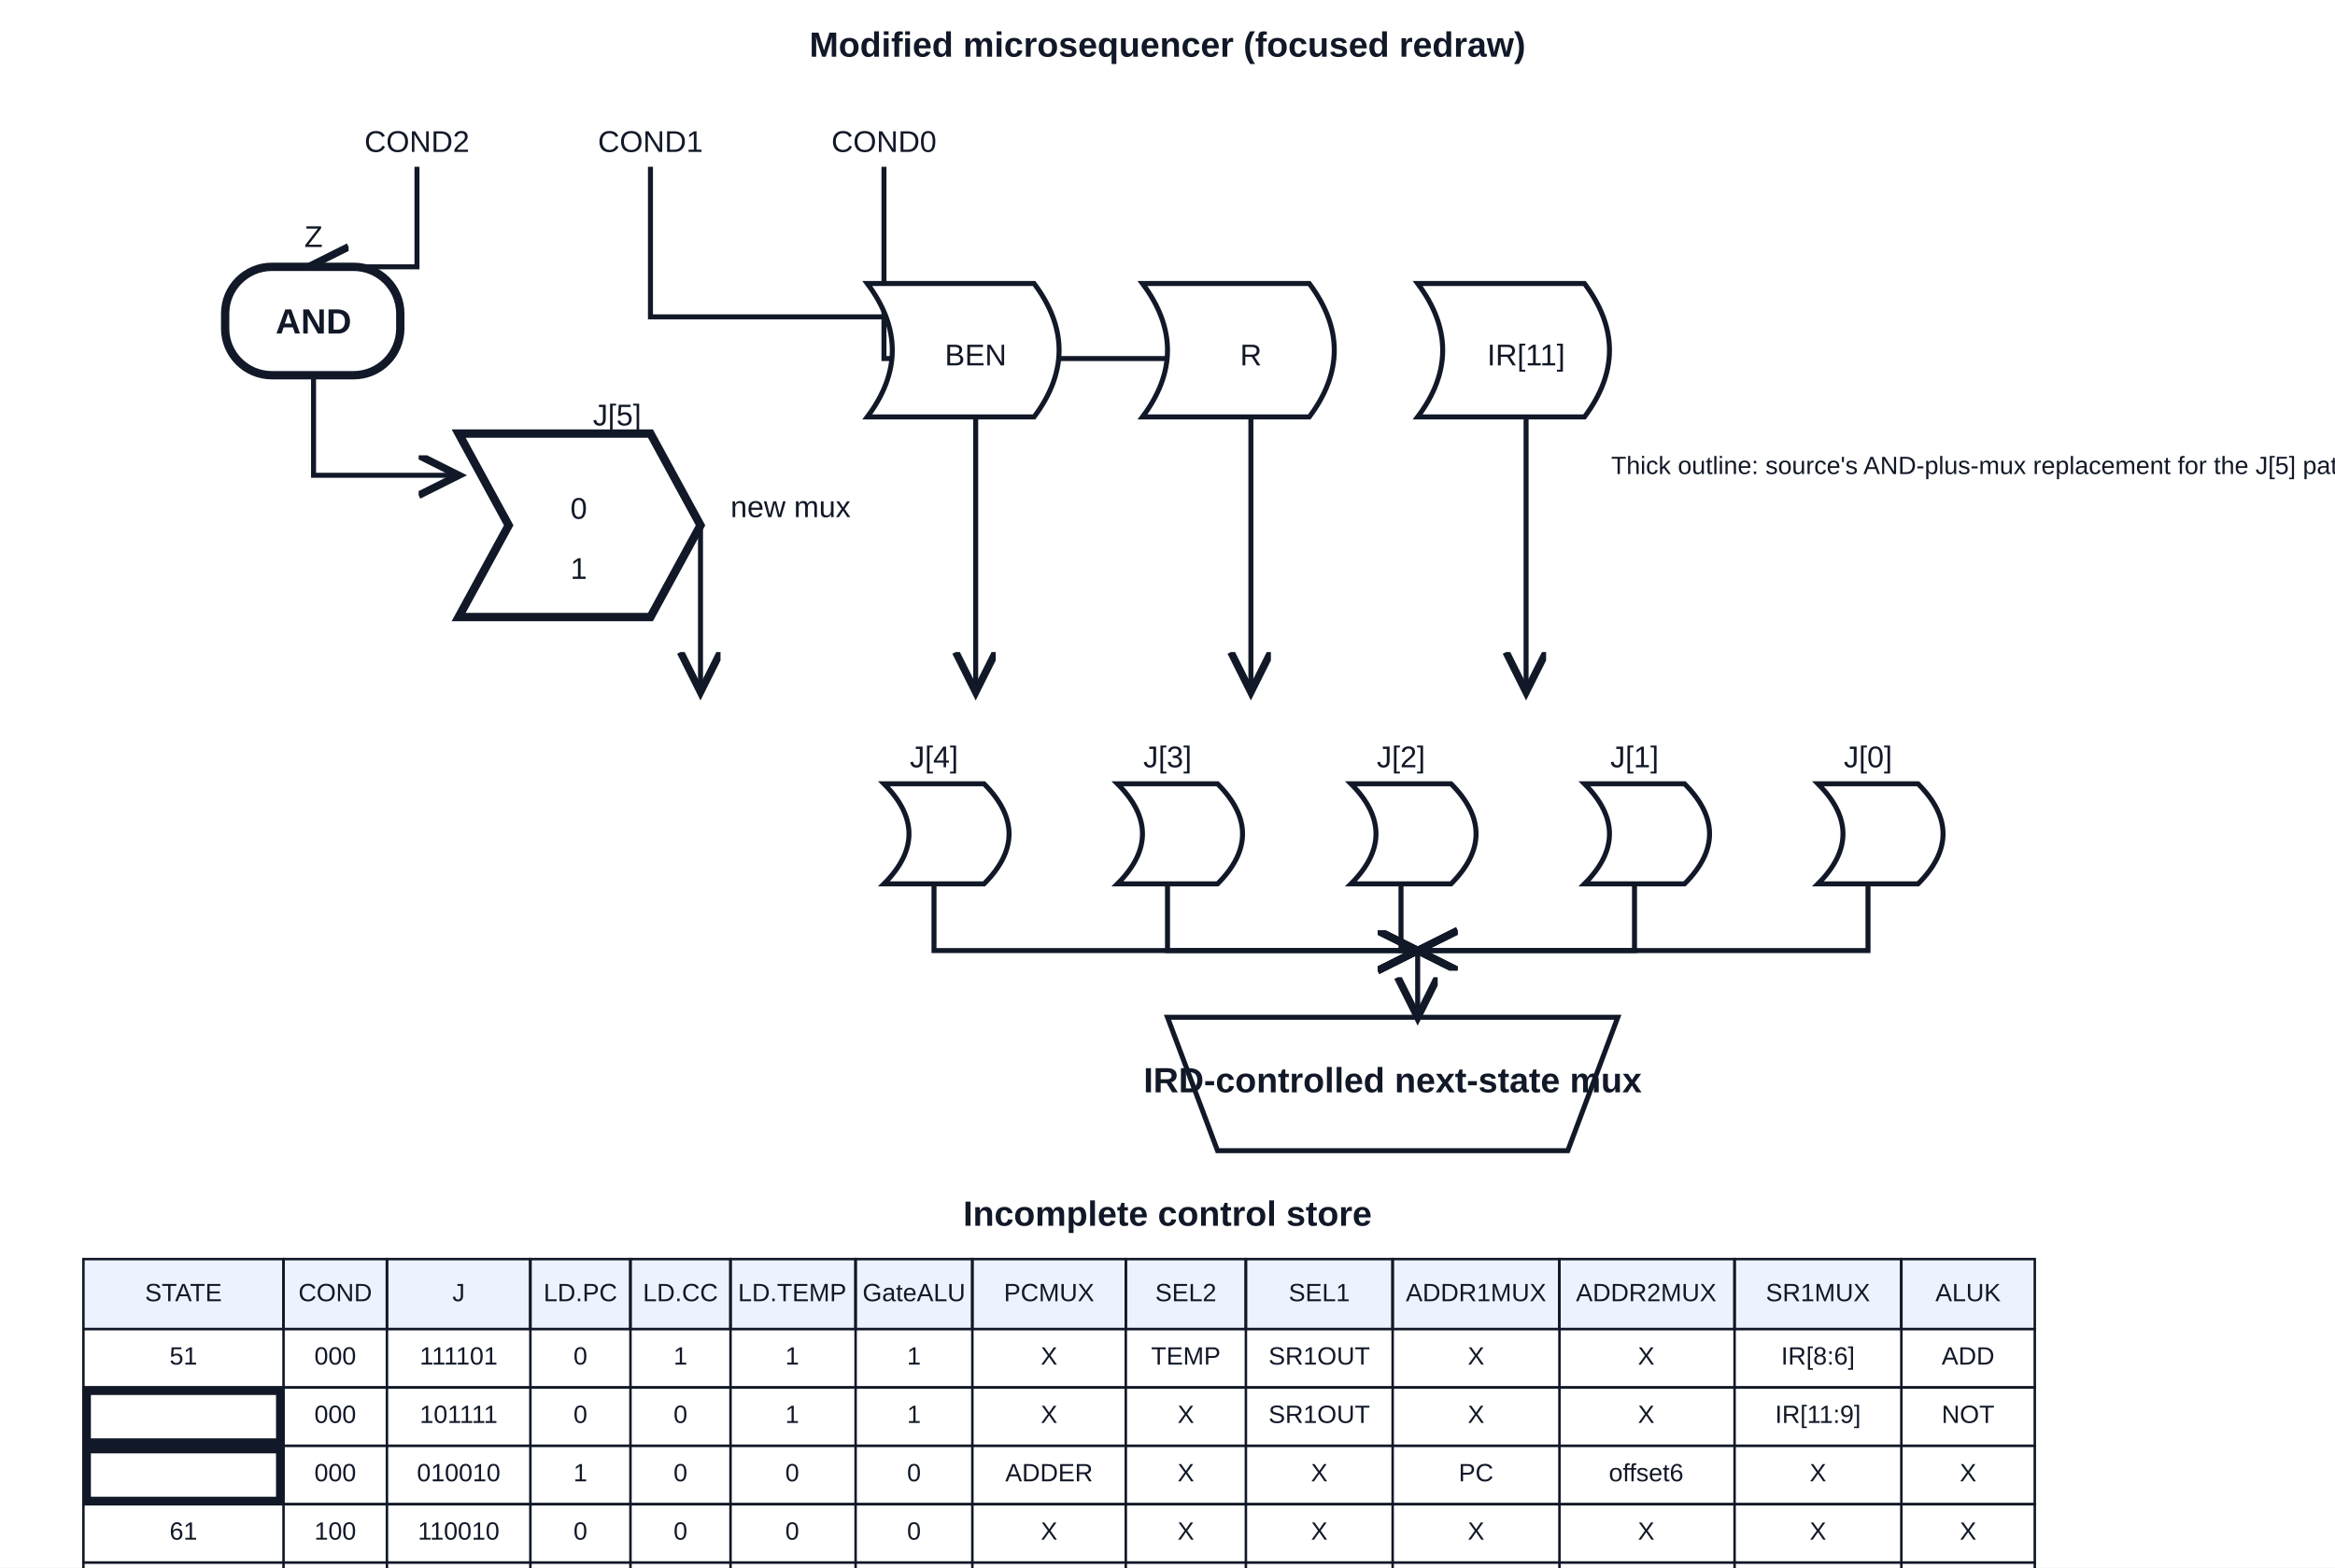
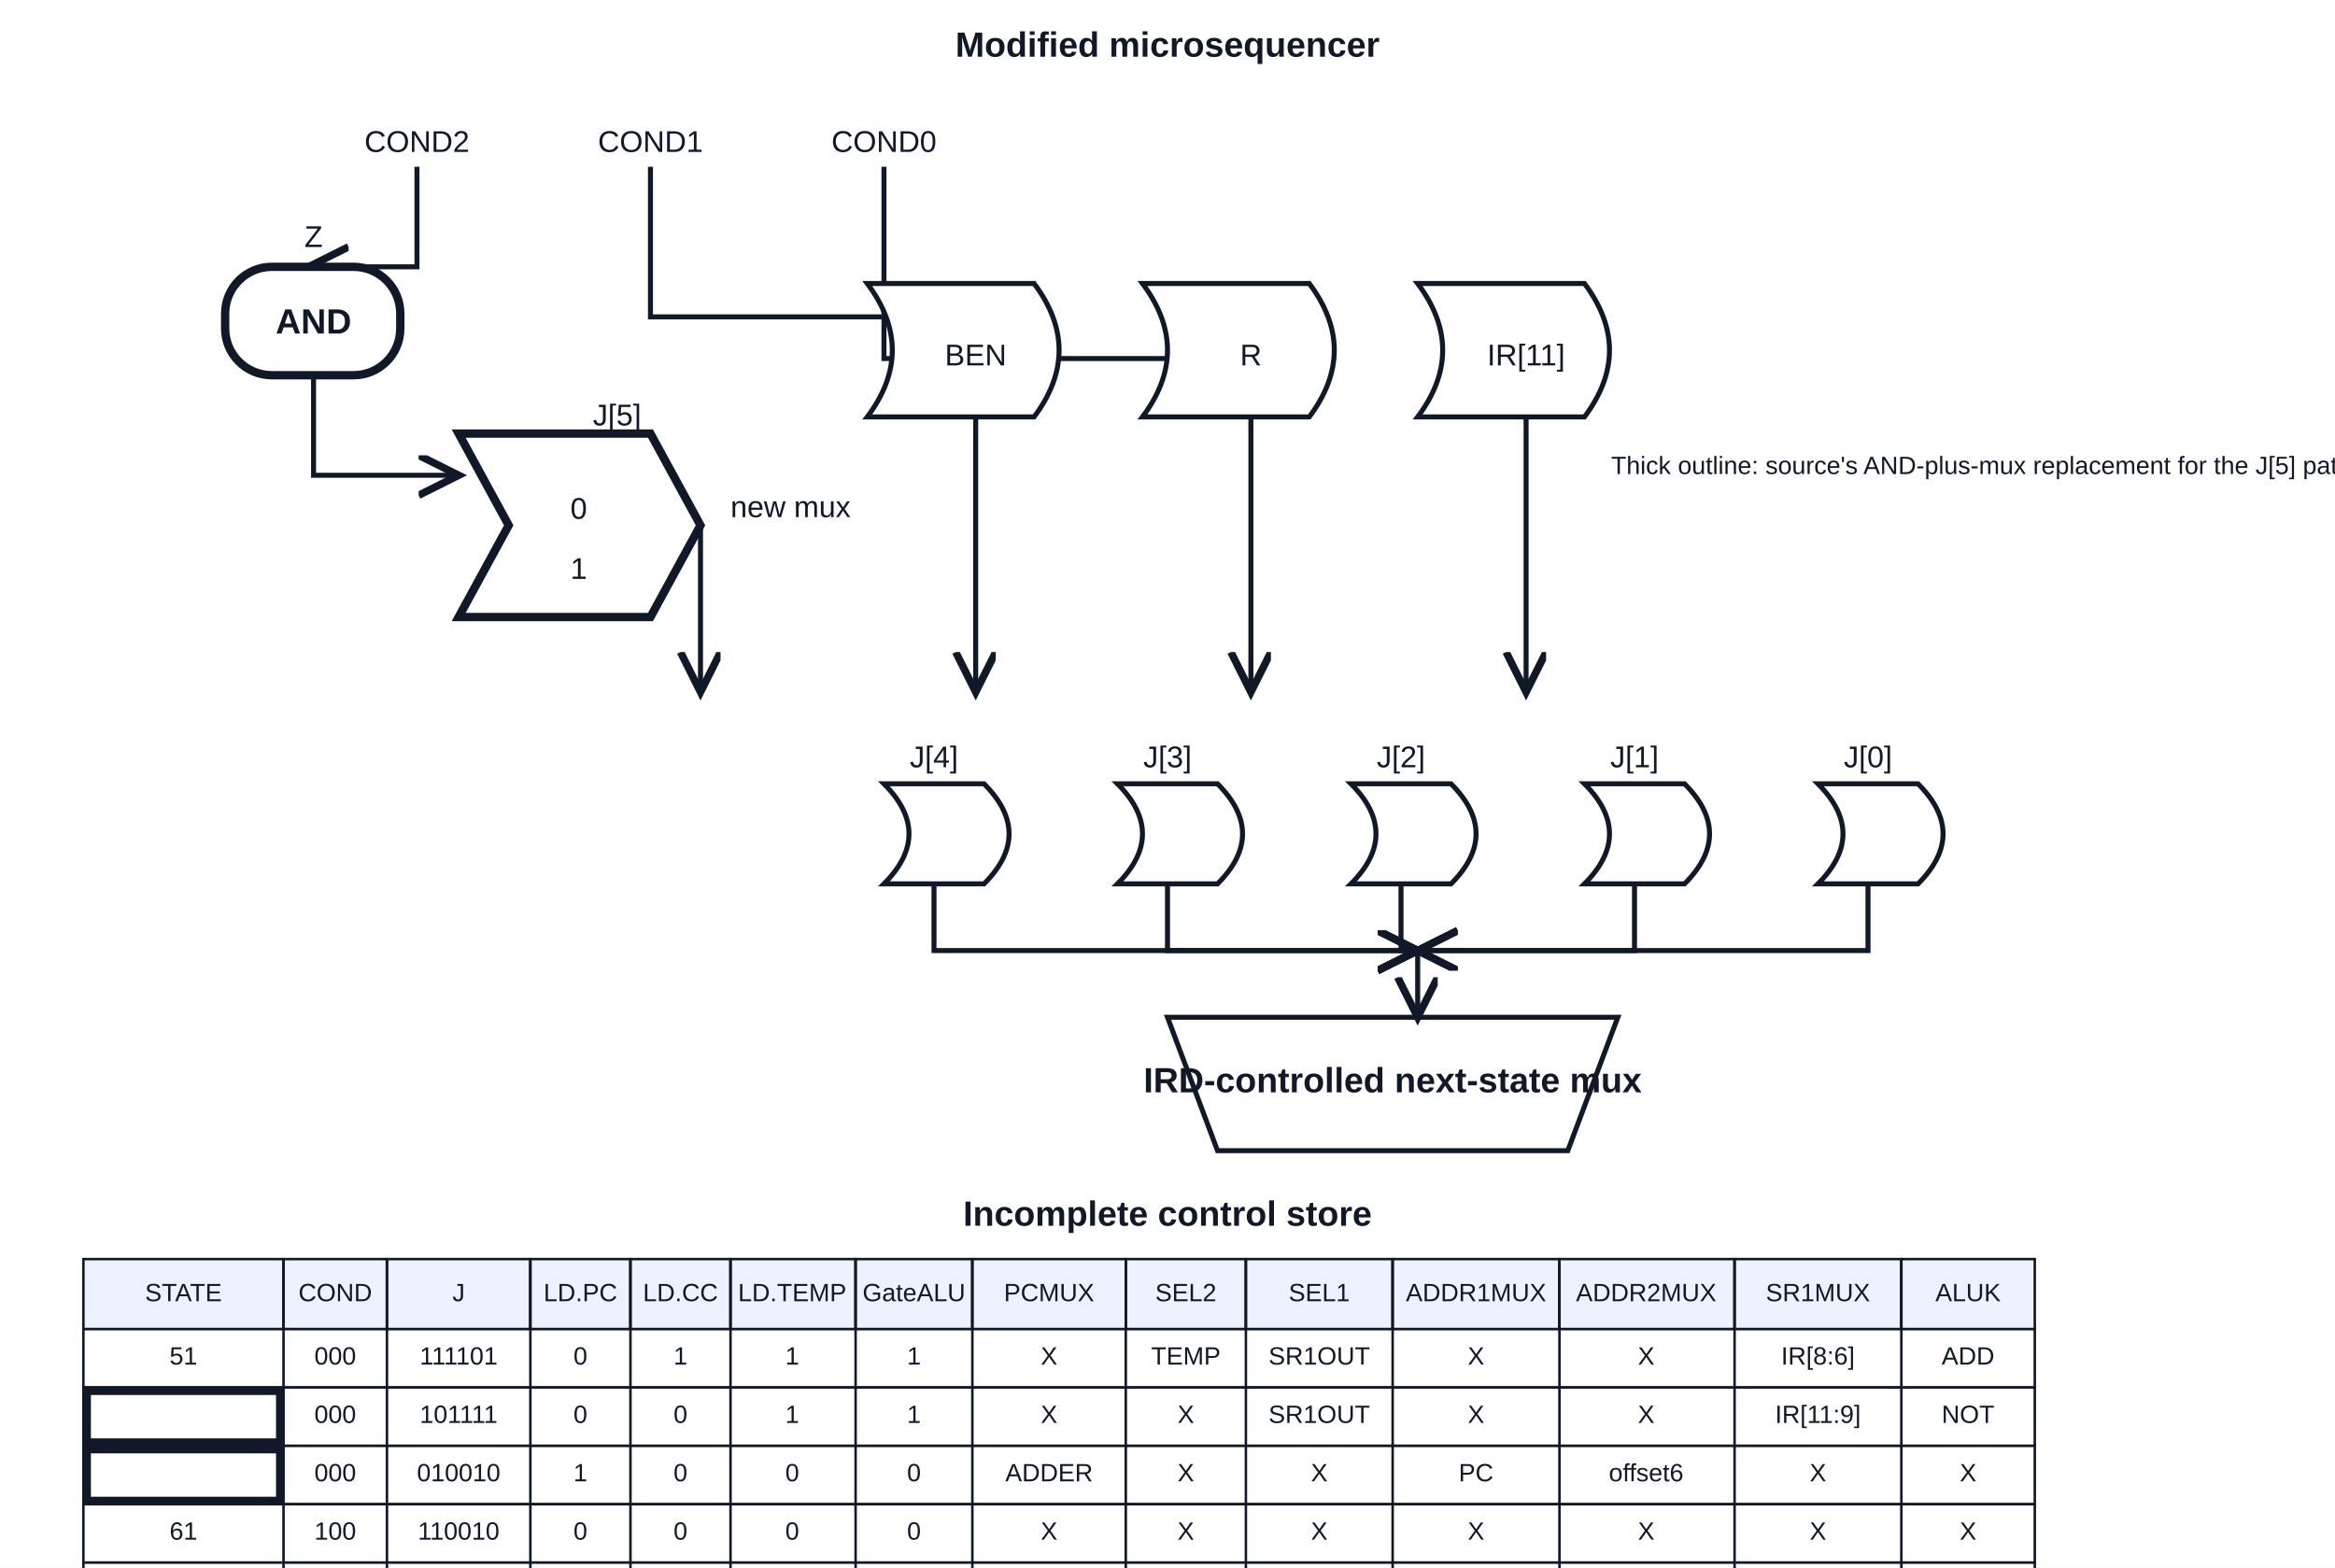
<svg xmlns="http://www.w3.org/2000/svg" role="img" aria-labelledby="title desc" viewBox="0 0 1400 940">
  <defs>
    <marker id="arrow" markerWidth="10" markerHeight="10" refX="8" refY="4" orient="auto" markerUnits="strokeWidth">
      <path d="M0 0 L8 4 L0 8" fill="none" stroke="#111827" stroke-width="1.5" />
    </marker>
    <style>
      .wire { fill:none; stroke:#111827; stroke-width:3; marker-end:url(#arrow); }
      .shape { fill:#fff; stroke:#111827; stroke-width:3; }
      .new { fill:#fff; stroke:#111827; stroke-width:5; }
      .label { font:700 21px Arial,sans-serif; fill:#111827; text-anchor:middle; }
      .text { font:18px Arial,sans-serif; fill:#111827; text-anchor:middle; dominant-baseline:middle; }
      .small { font:15px Arial,sans-serif; fill:#111827; text-anchor:middle; dominant-baseline:middle; }
      .header { fill:#edf2ff; stroke:#111827; stroke-width:1.5; }
      .cell { fill:#fff; stroke:#111827; stroke-width:1.5; }
      .blank { fill:#fff; stroke:#111827; stroke-width:5; }
    </style>
  </defs>
  <rect width="1400" height="940" fill="#fff" />
-   <text x="700" y="34" class="label">Modified microsequencer (focused redraw)</text>
+   <text x="700" y="34" class="label">Modified microsequencer</text>
  <text x="250" y="86" class="text">COND2</text>
  <text x="390" y="86" class="text">COND1</text>
  <text x="530" y="86" class="text">COND0</text>
  <path class="wire" d="M250 100 V160 H185" />
  <path class="wire" d="M390 100 V190 H580" />
  <path class="wire" d="M530 100 V215 H745" />
  <rect class="new" x="135" y="160" width="105" height="65" rx="28" />
  <text x="188" y="200" class="label">AND</text>
  <text x="188" y="143" class="text">Z</text>
  <path class="wire" d="M188 225 V285 H275" />
  <polygon class="new" points="275,260 390,260 420,315 390,370 275,370 305,315" />
  <text x="347" y="306" class="text">0</text>
  <text x="347" y="342" class="text">1</text>
  <text x="370" y="250" class="text">J[5]</text>
  <path class="wire" d="M420 315 V415" />
  <text x="474" y="305" class="text">new mux</text>
  <g>
    <path class="shape" d="M520 170 H620 Q650 210 620 250 H520 Q550 210 520 170Z" />
    <text x="585" y="214" class="text">BEN</text>
    <path class="shape" d="M685 170 H785 Q815 210 785 250 H685 Q715 210 685 170Z" />
    <text x="750" y="214" class="text">R</text>
    <path class="shape" d="M850 170 H950 Q980 210 950 250 H850 Q880 210 850 170Z" />
    <text x="915" y="214" class="text">IR[11]</text>
    <path class="wire" d="M585 250 V415" />
    <path class="wire" d="M750 250 V415" />
    <path class="wire" d="M915 250 V415" />
    <text x="560" y="455" class="text">J[4]</text>
    <text x="700" y="455" class="text">J[3]</text>
    <text x="840" y="455" class="text">J[2]</text>
    <text x="980" y="455" class="text">J[1]</text>
    <text x="1120" y="455" class="text">J[0]</text>
    <path class="shape" d="M530 470 H590 Q620 500 590 530 H530 Q560 500 530 470Z" />
    <path class="shape" d="M670 470 H730 Q760 500 730 530 H670 Q700 500 670 470Z" />
    <path class="shape" d="M810 470 H870 Q900 500 870 530 H810 Q840 500 810 470Z" />
    <path class="shape" d="M950 470 H1010 Q1040 500 1010 530 H950 Q980 500 950 470Z" />
    <path class="shape" d="M1090 470 H1150 Q1180 500 1150 530 H1090 Q1120 500 1090 470Z" />
    <path class="wire" d="M560 530 V570 H850" />
    <path class="wire" d="M700 530 V570 H850" />
    <path class="wire" d="M840 530 V570 H850" />
    <path class="wire" d="M980 530 V570 H850" />
    <path class="wire" d="M1120 530 V570 H850" />
  </g>
  <polygon class="shape" points="700,610 970,610 940,690 730,690" />
  <text x="835" y="655" class="label">IRD-controlled next-state mux</text>
  <path class="wire" d="M850 570 V610" />
  <text x="1190" y="280" class="small">Thick outline: source's AND-plus-mux replacement for the J[5] path.</text>
  <text x="700" y="735" class="label">Incomplete control store</text>
  <g transform="translate(50 755)">
    <rect class="header" x="0" y="0" width="120" height="42" />
    <rect class="header" x="120" y="0" width="62" height="42" />
    <rect class="header" x="182" y="0" width="86" height="42" />
    <rect class="header" x="268" y="0" width="60" height="42" />
    <rect class="header" x="328" y="0" width="60" height="42" />
    <rect class="header" x="388" y="0" width="75" height="42" />
    <rect class="header" x="463" y="0" width="70" height="42" />
    <rect class="header" x="533" y="0" width="92" height="42" />
    <rect class="header" x="625" y="0" width="72" height="42" />
    <rect class="header" x="697" y="0" width="88" height="42" />
    <rect class="header" x="785" y="0" width="100" height="42" />
    <rect class="header" x="885" y="0" width="105" height="42" />
    <rect class="header" x="990" y="0" width="100" height="42" />
    <rect class="header" x="1090" y="0" width="80" height="42" />
    <g class="small">
      <text x="60" y="21">STATE</text>
      <text x="151" y="21">COND</text>
      <text x="225" y="21">J</text>
      <text x="298" y="21">LD.PC</text>
      <text x="358" y="21">LD.CC</text>
      <text x="425" y="21">LD.TEMP</text>
      <text x="498" y="21">GateALU</text>
      <text x="579" y="21">PCMUX</text>
      <text x="661" y="21">SEL2</text>
      <text x="741" y="21">SEL1</text>
      <text x="835" y="21">ADDR1MUX</text>
      <text x="937" y="21">ADDR2MUX</text>
      <text x="1040" y="21">SR1MUX</text>
      <text x="1130" y="21">ALUK</text>
    </g>
    <g class="cell">
      <rect x="0" y="42" width="1170" height="35" />
      <rect x="0" y="77" width="1170" height="35" />
      <rect x="0" y="112" width="1170" height="35" />
      <rect x="0" y="147" width="1170" height="35" />
      <rect x="0" y="182" width="1170" height="35" />
    </g>
    <g stroke="#111827" stroke-width="1.5">
      <line x1="120" x2="120" y1="0" y2="217" />
      <line x1="182" x2="182" y1="0" y2="217" />
      <line x1="268" x2="268" y1="0" y2="217" />
      <line x1="328" x2="328" y1="0" y2="217" />
      <line x1="388" x2="388" y1="0" y2="217" />
      <line x1="463" x2="463" y1="0" y2="217" />
      <line x1="533" x2="533" y1="0" y2="217" />
      <line x1="625" x2="625" y1="0" y2="217" />
      <line x1="697" x2="697" y1="0" y2="217" />
      <line x1="785" x2="785" y1="0" y2="217" />
      <line x1="885" x2="885" y1="0" y2="217" />
      <line x1="990" x2="990" y1="0" y2="217" />
      <line x1="1090" x2="1090" y1="0" y2="217" />
    </g>
    <rect class="blank" x="2" y="79" width="116" height="31" />
    <rect class="blank" x="2" y="114" width="116" height="31" />
    <g class="small">
      <text x="60" y="59">51</text>
      <text x="151" y="59">000</text>
      <text x="225" y="59">111101</text>
      <text x="298" y="59">0</text>
      <text x="358" y="59">1</text>
      <text x="425" y="59">1</text>
      <text x="498" y="59">1</text>
      <text x="579" y="59">X</text>
      <text x="661" y="59">TEMP</text>
      <text x="741" y="59">SR1OUT</text>
      <text x="835" y="59">X</text>
      <text x="937" y="59">X</text>
      <text x="1040" y="59">IR[8:6]</text>
      <text x="1130" y="59">ADD</text>
      <text x="151" y="94">000</text>
      <text x="225" y="94">101111</text>
      <text x="298" y="94">0</text>
      <text x="358" y="94">0</text>
      <text x="425" y="94">1</text>
      <text x="498" y="94">1</text>
      <text x="579" y="94">X</text>
      <text x="661" y="94">X</text>
      <text x="741" y="94">SR1OUT</text>
      <text x="835" y="94">X</text>
      <text x="937" y="94">X</text>
      <text x="1040" y="94">IR[11:9]</text>
      <text x="1130" y="94">NOT</text>
      <text x="151" y="129">000</text>
      <text x="225" y="129">010010</text>
      <text x="298" y="129">1</text>
      <text x="358" y="129">0</text>
      <text x="425" y="129">0</text>
      <text x="498" y="129">0</text>
      <text x="579" y="129">ADDER</text>
      <text x="661" y="129">X</text>
      <text x="741" y="129">X</text>
      <text x="835" y="129">PC</text>
      <text x="937" y="129">offset6</text>
      <text x="1040" y="129">X</text>
      <text x="1130" y="129">X</text>
      <text x="60" y="164">61</text>
      <text x="151" y="164">100</text>
      <text x="225" y="164">110010</text>
      <text x="298" y="164">0</text>
      <text x="358" y="164">0</text>
      <text x="425" y="164">0</text>
      <text x="498" y="164">0</text>
      <text x="579" y="164">X</text>
      <text x="661" y="164">X</text>
      <text x="741" y="164">X</text>
      <text x="835" y="164">X</text>
      <text x="937" y="164">X</text>
      <text x="1040" y="164">X</text>
      <text x="1130" y="164">X</text>
      <text x="60" y="199">47</text>
      <text x="151" y="199">000</text>
      <text x="225" y="199">110011</text>
      <text x="298" y="199">0</text>
      <text x="358" y="199">0</text>
      <text x="425" y="199">1</text>
      <text x="498" y="199">1</text>
      <text x="579" y="199">X</text>
      <text x="661" y="199">ONE</text>
      <text x="741" y="199">TEMP</text>
      <text x="835" y="199">X</text>
      <text x="937" y="199">X</text>
      <text x="1040" y="199">X</text>
      <text x="1130" y="199">ADD</text>
    </g>
  </g>
</svg>
